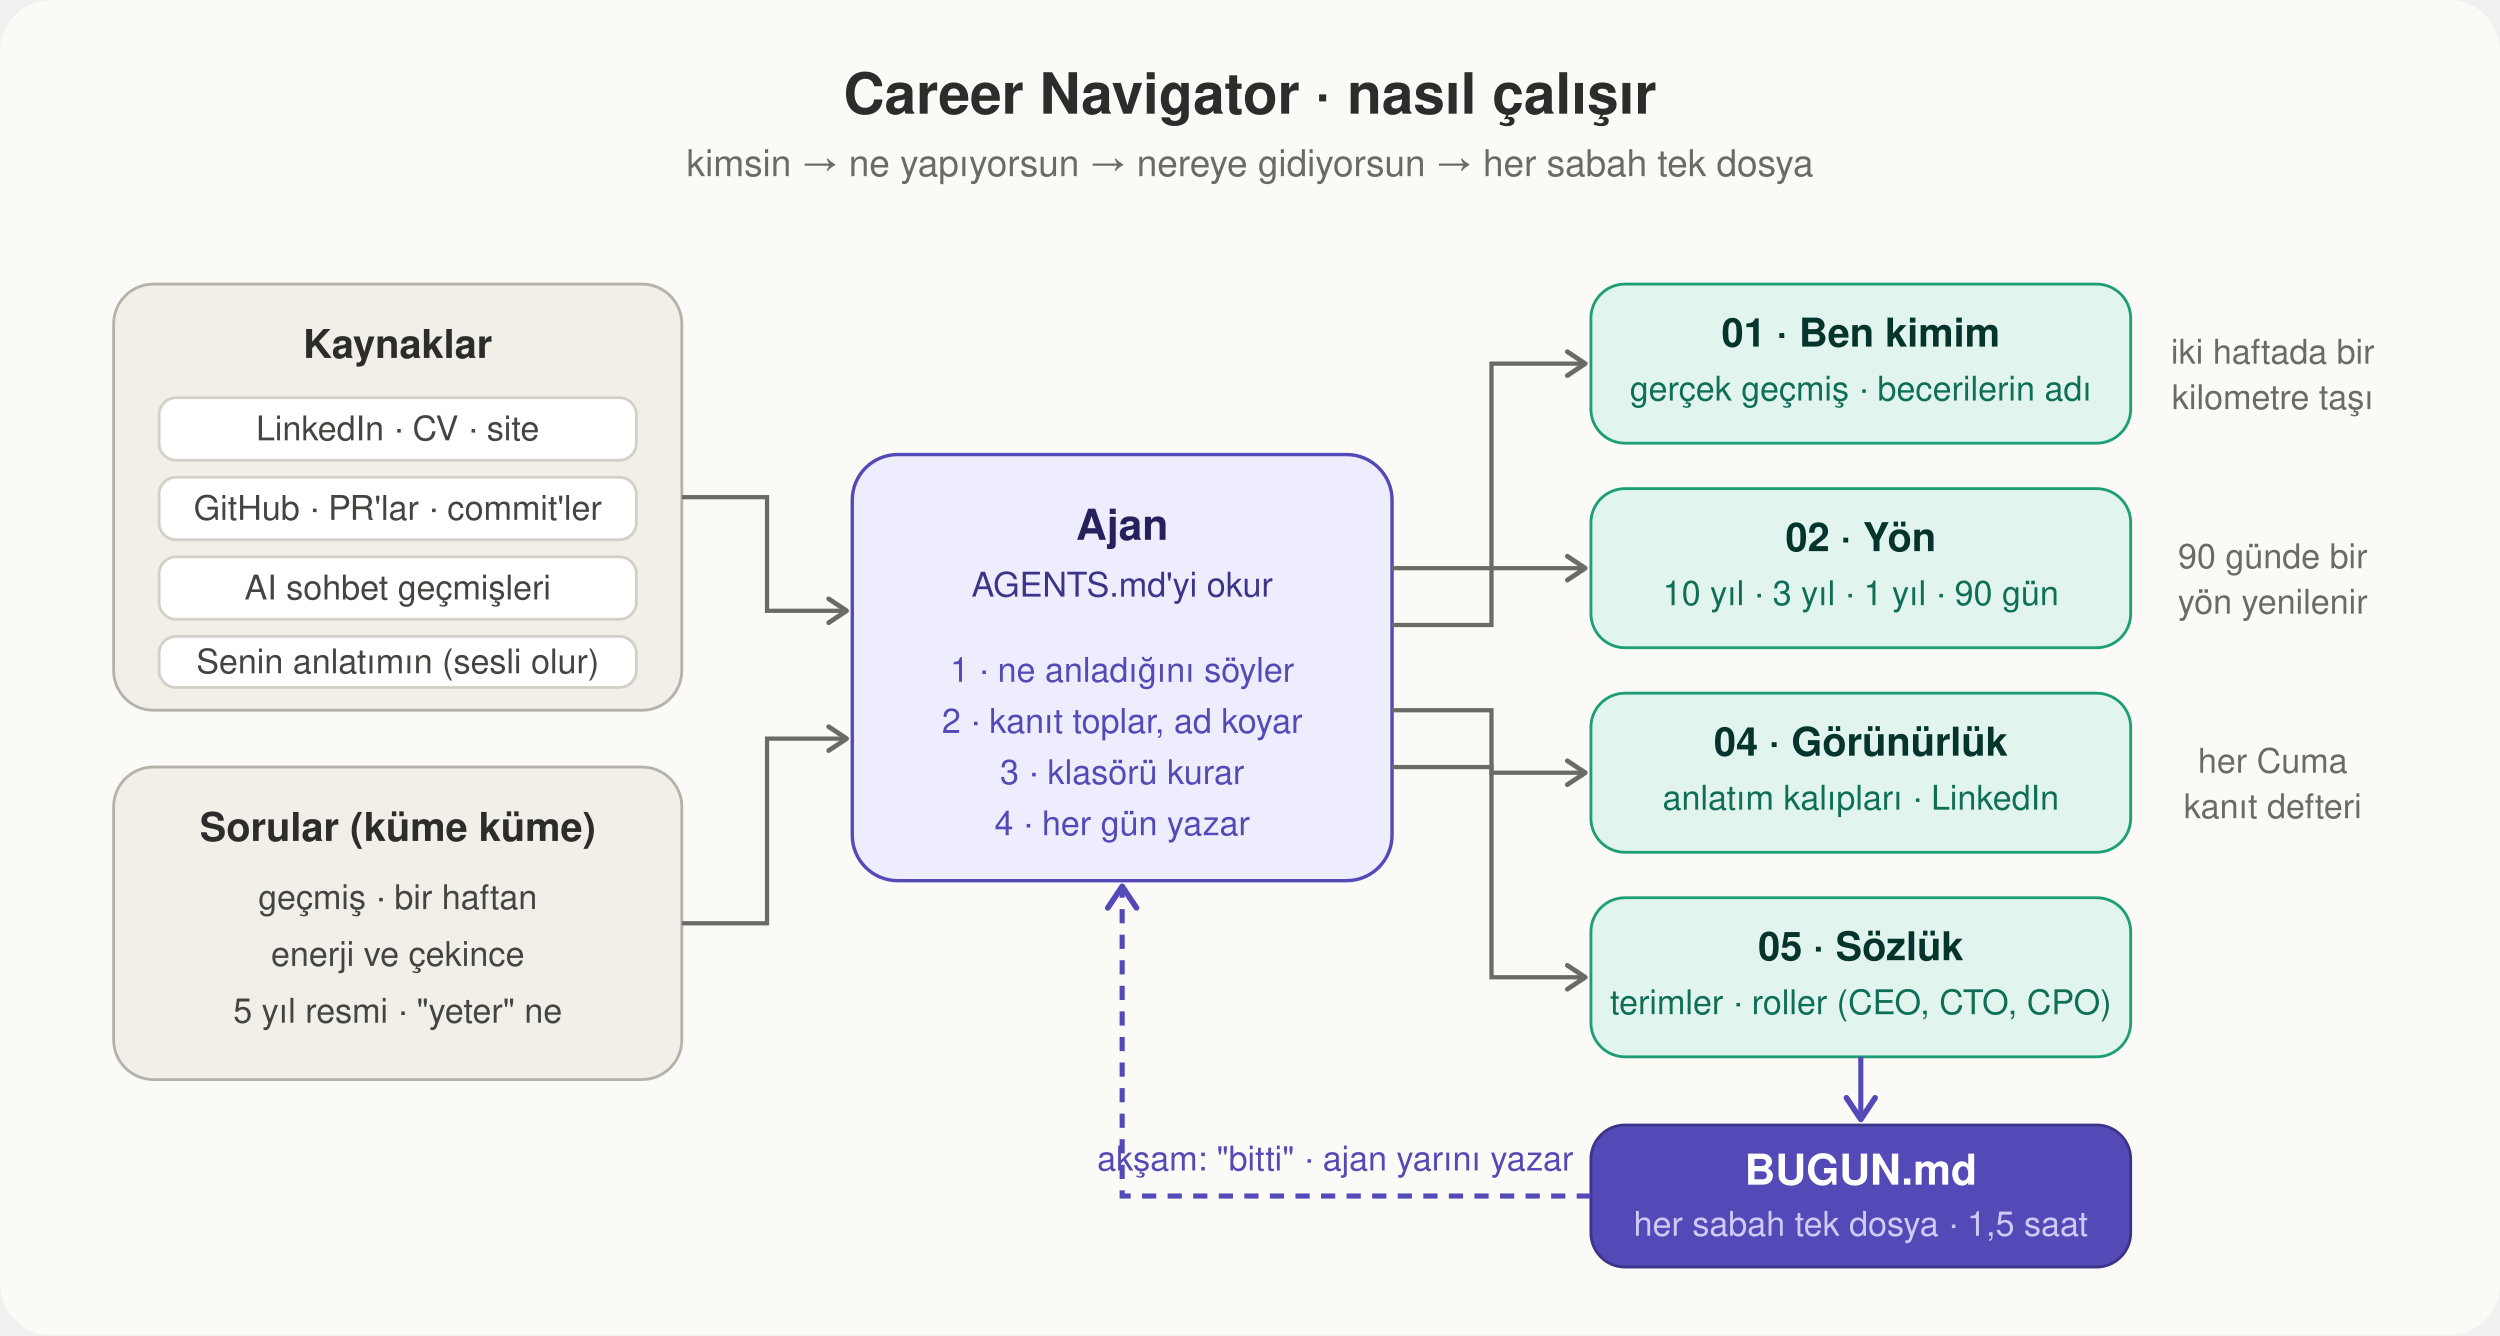
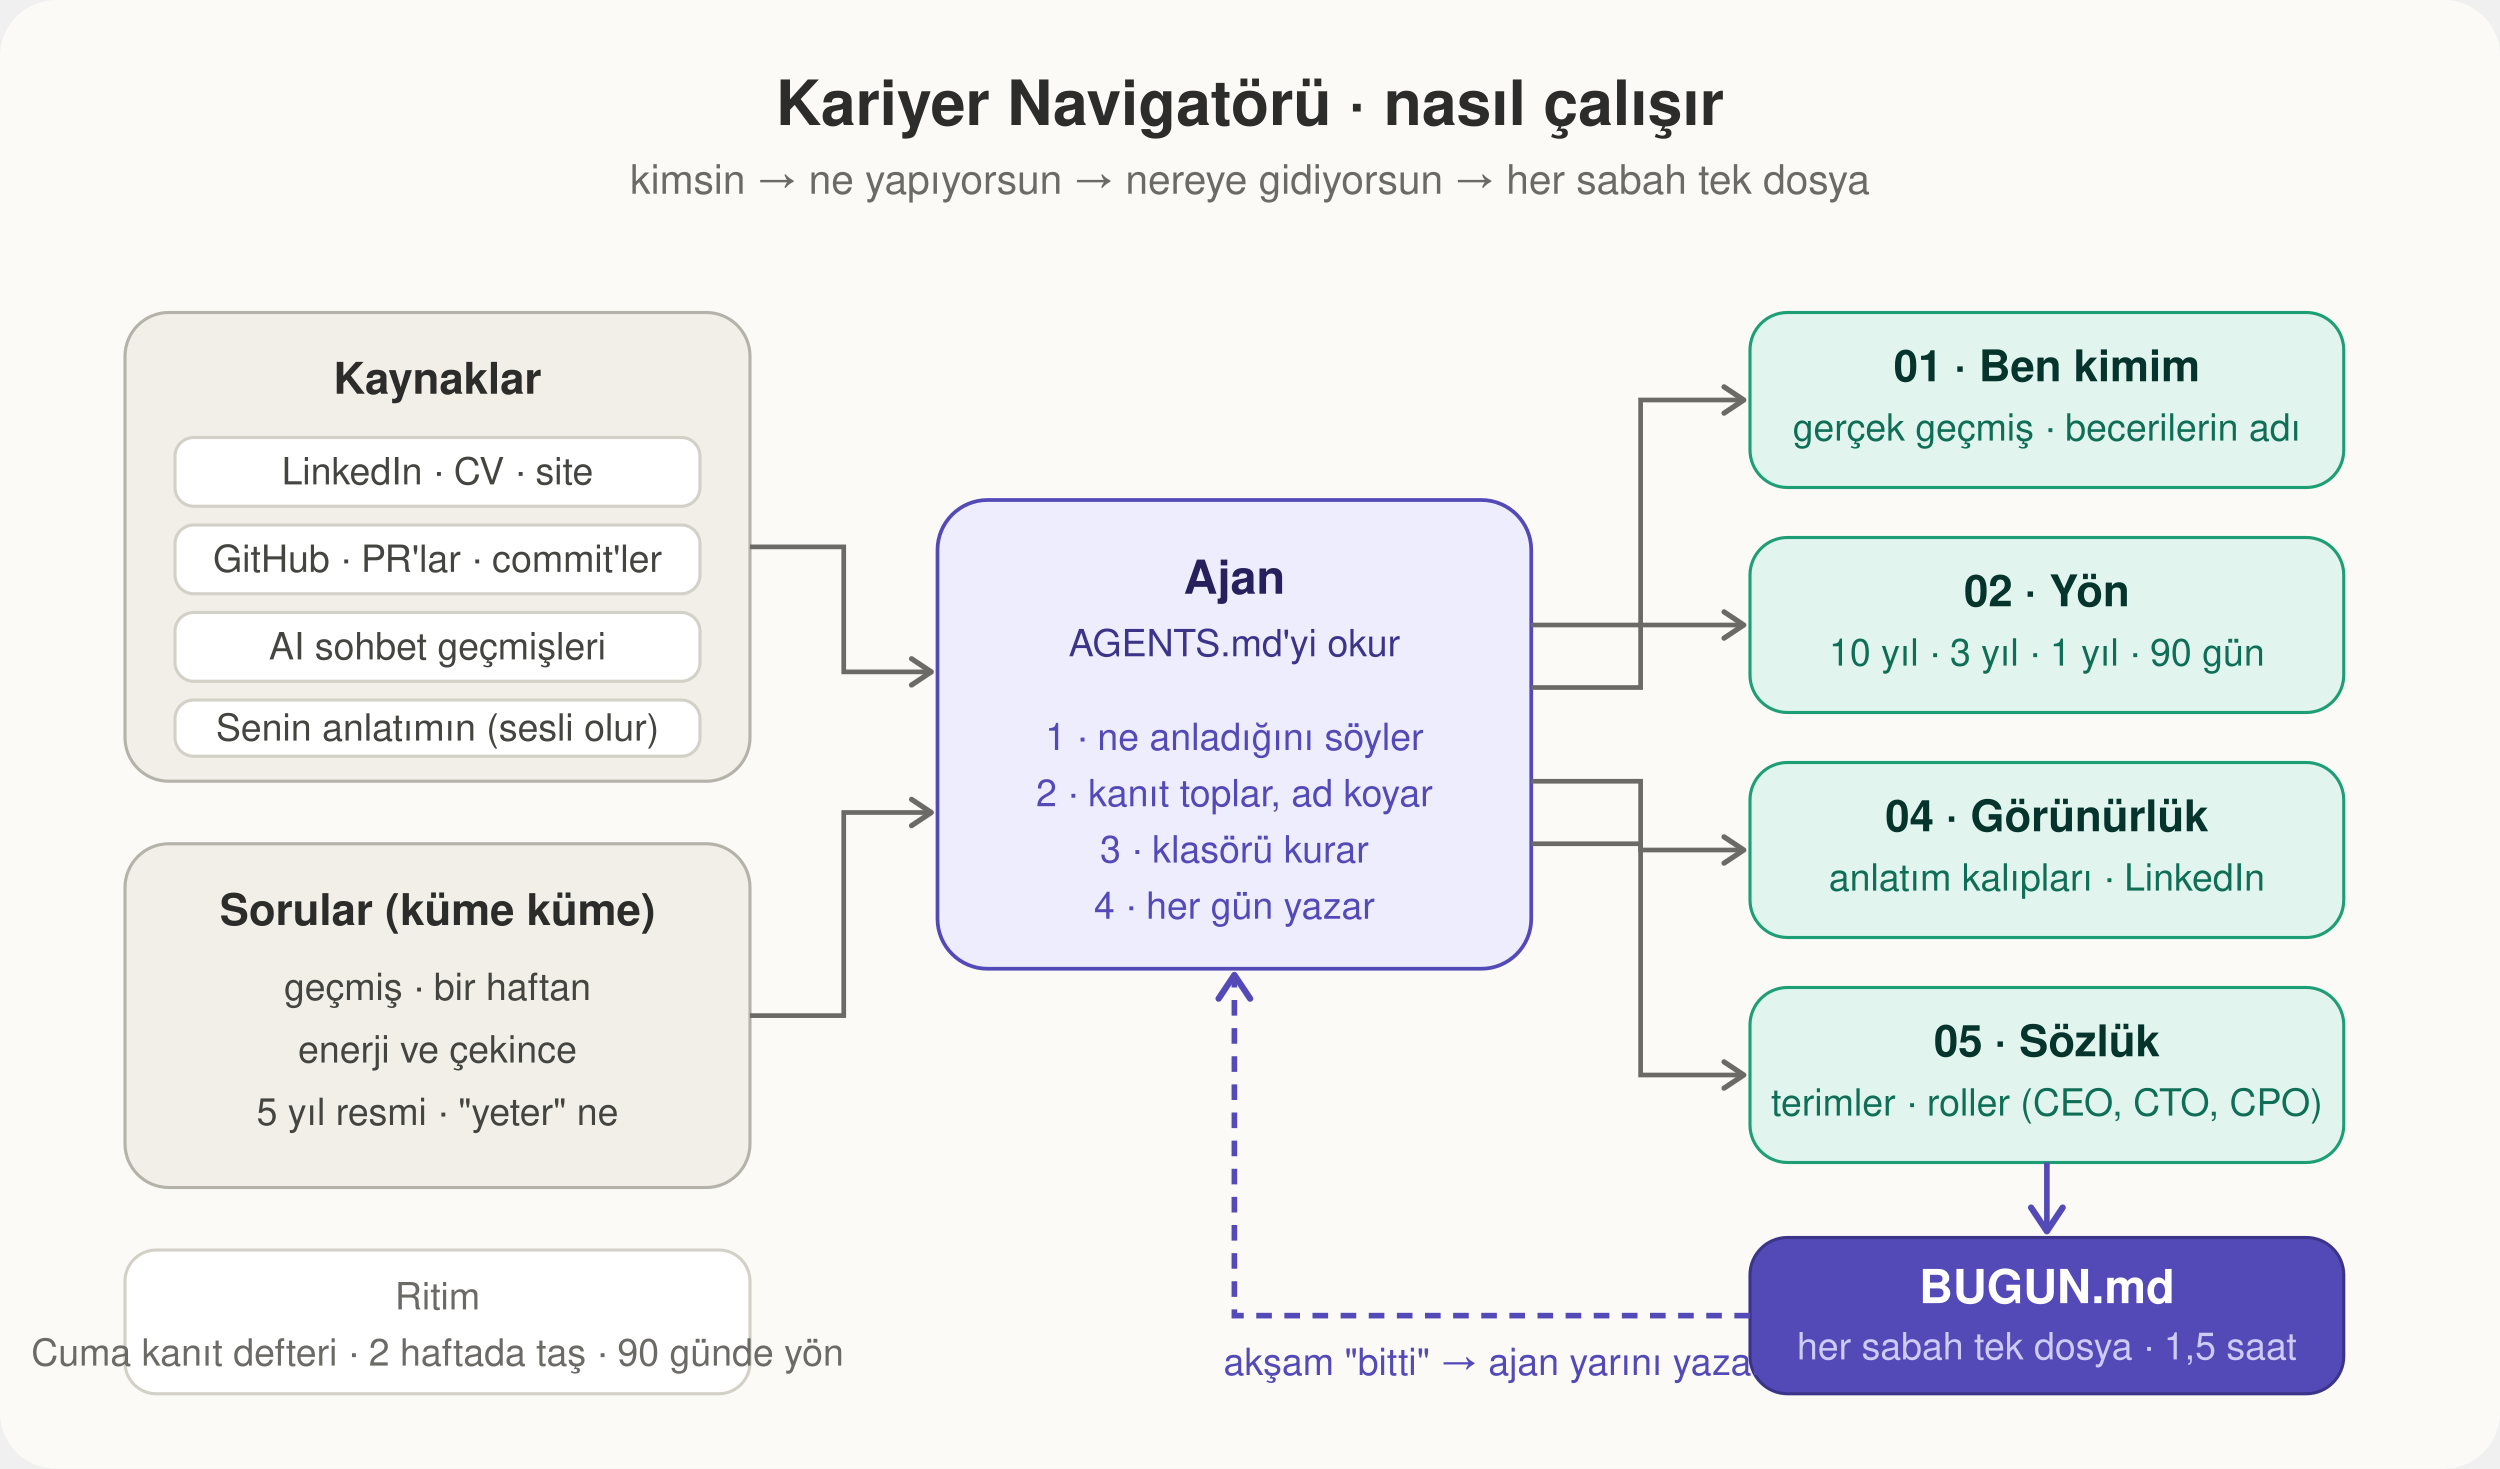
- <svg xmlns="http://www.w3.org/2000/svg" width="880" height="470" viewBox="0 0 880 470" font-family="-apple-system,'Segoe UI',Helvetica,Arial,sans-serif">
+ <svg xmlns="http://www.w3.org/2000/svg" width="800" height="470" viewBox="0 0 800 470" font-family="-apple-system,'Segoe UI',Helvetica,Arial,sans-serif">
  <defs>
    <marker id="ar" viewBox="0 0 10 10" refX="8" refY="5" markerWidth="7" markerHeight="7" orient="auto-start-reverse">
      <path d="M2 1L8 5L2 9" fill="none" stroke="#6B6A66" stroke-width="1.6" stroke-linecap="round" stroke-linejoin="round" />
    </marker>
    <marker id="arp" viewBox="0 0 10 10" refX="8" refY="5" markerWidth="7" markerHeight="7" orient="auto-start-reverse">
      <path d="M2 1L8 5L2 9" fill="none" stroke="#534AB7" stroke-width="1.6" stroke-linecap="round" stroke-linejoin="round" />
    </marker>
  </defs>
-   <rect width="880" height="470" rx="18" fill="#FBFAF7" />
-   <text x="440" y="40" text-anchor="middle" font-size="20" font-weight="600" fill="#2C2C2A">Career Navigator · nasıl çalışır</text>
-   <text x="440" y="62" text-anchor="middle" font-size="13" fill="#6B6A66">kimsin → ne yapıyorsun → nereye gidiyorsun → her sabah tek dosya</text>
+   <rect width="800" height="470" rx="18" fill="#FBFAF7" />
+   <text x="400" y="40" text-anchor="middle" font-size="20" font-weight="600" fill="#2C2C2A">Kariyer Navigatörü · nasıl çalışır</text>
+   <text x="400" y="62" text-anchor="middle" font-size="13" fill="#6B6A66">kimsin → ne yapıyorsun → nereye gidiyorsun → her sabah tek dosya</text>
  <rect x="40" y="100" width="200" height="150" rx="14" fill="#F1EFE8" stroke="#B4B2A9" stroke-width="1" />
  <text x="140" y="126" text-anchor="middle" font-size="14" font-weight="600" fill="#2C2C2A">Kaynaklar</text>
  <g font-size="12" fill="#444441">
    <rect x="56" y="140" width="168" height="22" rx="6" fill="#FFFFFF" stroke="#D3D1C7" />
    <text x="140" y="155" text-anchor="middle">LinkedIn · CV · site</text>
    <rect x="56" y="168" width="168" height="22" rx="6" fill="#FFFFFF" stroke="#D3D1C7" />
    <text x="140" y="183" text-anchor="middle">GitHub · PR'lar · commit'ler</text>
    <rect x="56" y="196" width="168" height="22" rx="6" fill="#FFFFFF" stroke="#D3D1C7" />
    <text x="140" y="211" text-anchor="middle">AI sohbet geçmişleri</text>
    <rect x="56" y="224" width="168" height="18" rx="6" fill="#FFFFFF" stroke="#D3D1C7" />
    <text x="140" y="237" text-anchor="middle">Senin anlatımın (sesli olur)</text>
  </g>
  <rect x="40" y="270" width="200" height="110" rx="14" fill="#F1EFE8" stroke="#B4B2A9" stroke-width="1" />
  <text x="140" y="296" text-anchor="middle" font-size="14" font-weight="600" fill="#2C2C2A">Sorular (küme küme)</text>
  <g font-size="12" fill="#444441" text-anchor="middle">
    <text x="140" y="320">geçmiş · bir haftan</text>
    <text x="140" y="340">enerji ve çekince</text>
    <text x="140" y="360">5 yıl resmi · "yeter" ne</text>
  </g>
  <rect x="300" y="160" width="190" height="150" rx="16" fill="#EEEDFE" stroke="#534AB7" stroke-width="1.2" />
  <text x="395" y="190" text-anchor="middle" font-size="15" font-weight="600" fill="#26215C">Ajan</text>
  <text x="395" y="210" text-anchor="middle" font-size="12" fill="#3C3489">AGENTS.md'yi okur</text>
  <g font-size="12" fill="#534AB7" text-anchor="middle">
    <text x="395" y="240">1 · ne anladığını söyler</text>
    <text x="395" y="258">2 · kanıt toplar, ad koyar</text>
    <text x="395" y="276">3 · klasörü kurar</text>
    <text x="395" y="294">4 · her gün yazar</text>
  </g>
  <path d="M240 175 L270 175 L270 215 L298 215" fill="none" stroke="#6B6A66" stroke-width="1.5" marker-end="url(#ar)" />
  <path d="M240 325 L270 325 L270 260 L298 260" fill="none" stroke="#6B6A66" stroke-width="1.5" marker-end="url(#ar)" />
  <g>
    <rect x="560" y="100" width="190" height="56" rx="12" fill="#E1F5EE" stroke="#1D9E75" stroke-width="1" />
    <text x="655" y="122" text-anchor="middle" font-size="14" font-weight="600" fill="#04342C">01 · Ben kimim</text>
    <text x="655" y="141" text-anchor="middle" font-size="12" fill="#0F6E56">gerçek geçmiş · becerilerin adı</text>
    <rect x="560" y="172" width="190" height="56" rx="12" fill="#E1F5EE" stroke="#1D9E75" stroke-width="1" />
    <text x="655" y="194" text-anchor="middle" font-size="14" font-weight="600" fill="#04342C">02 · Yön</text>
    <text x="655" y="213" text-anchor="middle" font-size="12" fill="#0F6E56">10 yıl · 3 yıl · 1 yıl · 90 gün</text>
    <rect x="560" y="244" width="190" height="56" rx="12" fill="#E1F5EE" stroke="#1D9E75" stroke-width="1" />
    <text x="655" y="266" text-anchor="middle" font-size="14" font-weight="600" fill="#04342C">04 · Görünürlük</text>
    <text x="655" y="285" text-anchor="middle" font-size="12" fill="#0F6E56">anlatım kalıpları · LinkedIn</text>
    <rect x="560" y="316" width="190" height="56" rx="12" fill="#E1F5EE" stroke="#1D9E75" stroke-width="1" />
    <text x="655" y="338" text-anchor="middle" font-size="14" font-weight="600" fill="#04342C">05 · Sözlük</text>
    <text x="655" y="357" text-anchor="middle" font-size="12" fill="#0F6E56">terimler · roller (CEO, CTO, CPO)</text>
  </g>
  <path d="M490 200 L525 200 L525 128 L558 128" fill="none" stroke="#6B6A66" stroke-width="1.5" marker-end="url(#ar)" />
  <path d="M490 220 L525 220 L525 200 L558 200" fill="none" stroke="#6B6A66" stroke-width="1.5" marker-end="url(#ar)" />
  <path d="M490 250 L525 250 L525 272 L558 272" fill="none" stroke="#6B6A66" stroke-width="1.5" marker-end="url(#ar)" />
  <path d="M490 270 L525 270 L525 344 L558 344" fill="none" stroke="#6B6A66" stroke-width="1.5" marker-end="url(#ar)" />
  <rect x="560" y="396" width="190" height="50" rx="12" fill="#534AB7" stroke="#3C3489" stroke-width="1" />
  <text x="655" y="417" text-anchor="middle" font-size="15" font-weight="600" fill="#FFFFFF">BUGUN.md</text>
  <text x="655" y="435" text-anchor="middle" font-size="12" fill="#CECBF6">her sabah tek dosya · 1,5 saat</text>
  <path d="M655 372 L655 394" fill="none" stroke="#534AB7" stroke-width="1.8" marker-end="url(#arp)" />
  <path d="M560 421 L395 421 L395 312" fill="none" stroke="#534AB7" stroke-width="1.8" stroke-dasharray="5 4" marker-end="url(#arp)" />
-   <text x="470" y="412" text-anchor="middle" font-size="12" fill="#534AB7">akşam: "bitti" · ajan yarını yazar</text>
-   <text x="800" y="128" font-size="12" fill="#6B6A66" text-anchor="middle">iki haftada bir</text>
-   <text x="800" y="144" font-size="12" fill="#6B6A66" text-anchor="middle">kilometre taşı</text>
-   <text x="800" y="200" font-size="12" fill="#6B6A66" text-anchor="middle">90 günde bir</text>
-   <text x="800" y="216" font-size="12" fill="#6B6A66" text-anchor="middle">yön yenilenir</text>
-   <text x="800" y="272" font-size="12" fill="#6B6A66" text-anchor="middle">her Cuma</text>
-   <text x="800" y="288" font-size="12" fill="#6B6A66" text-anchor="middle">kanıt defteri</text>
+   <text x="478" y="440" text-anchor="middle" font-size="12" fill="#534AB7">akşam "bitti" → ajan yarını yazar</text>
+   <g font-size="12" fill="#6B6A66" text-anchor="middle">
+     <rect x="40" y="400" width="200" height="46" rx="10" fill="#FFFFFF" stroke="#D3D1C7" />
+     <text x="140" y="419">Ritim</text>
+     <text x="140" y="437">Cuma kanıt defteri · 2 haftada taş · 90 günde yön</text>
+   </g>
</svg>
